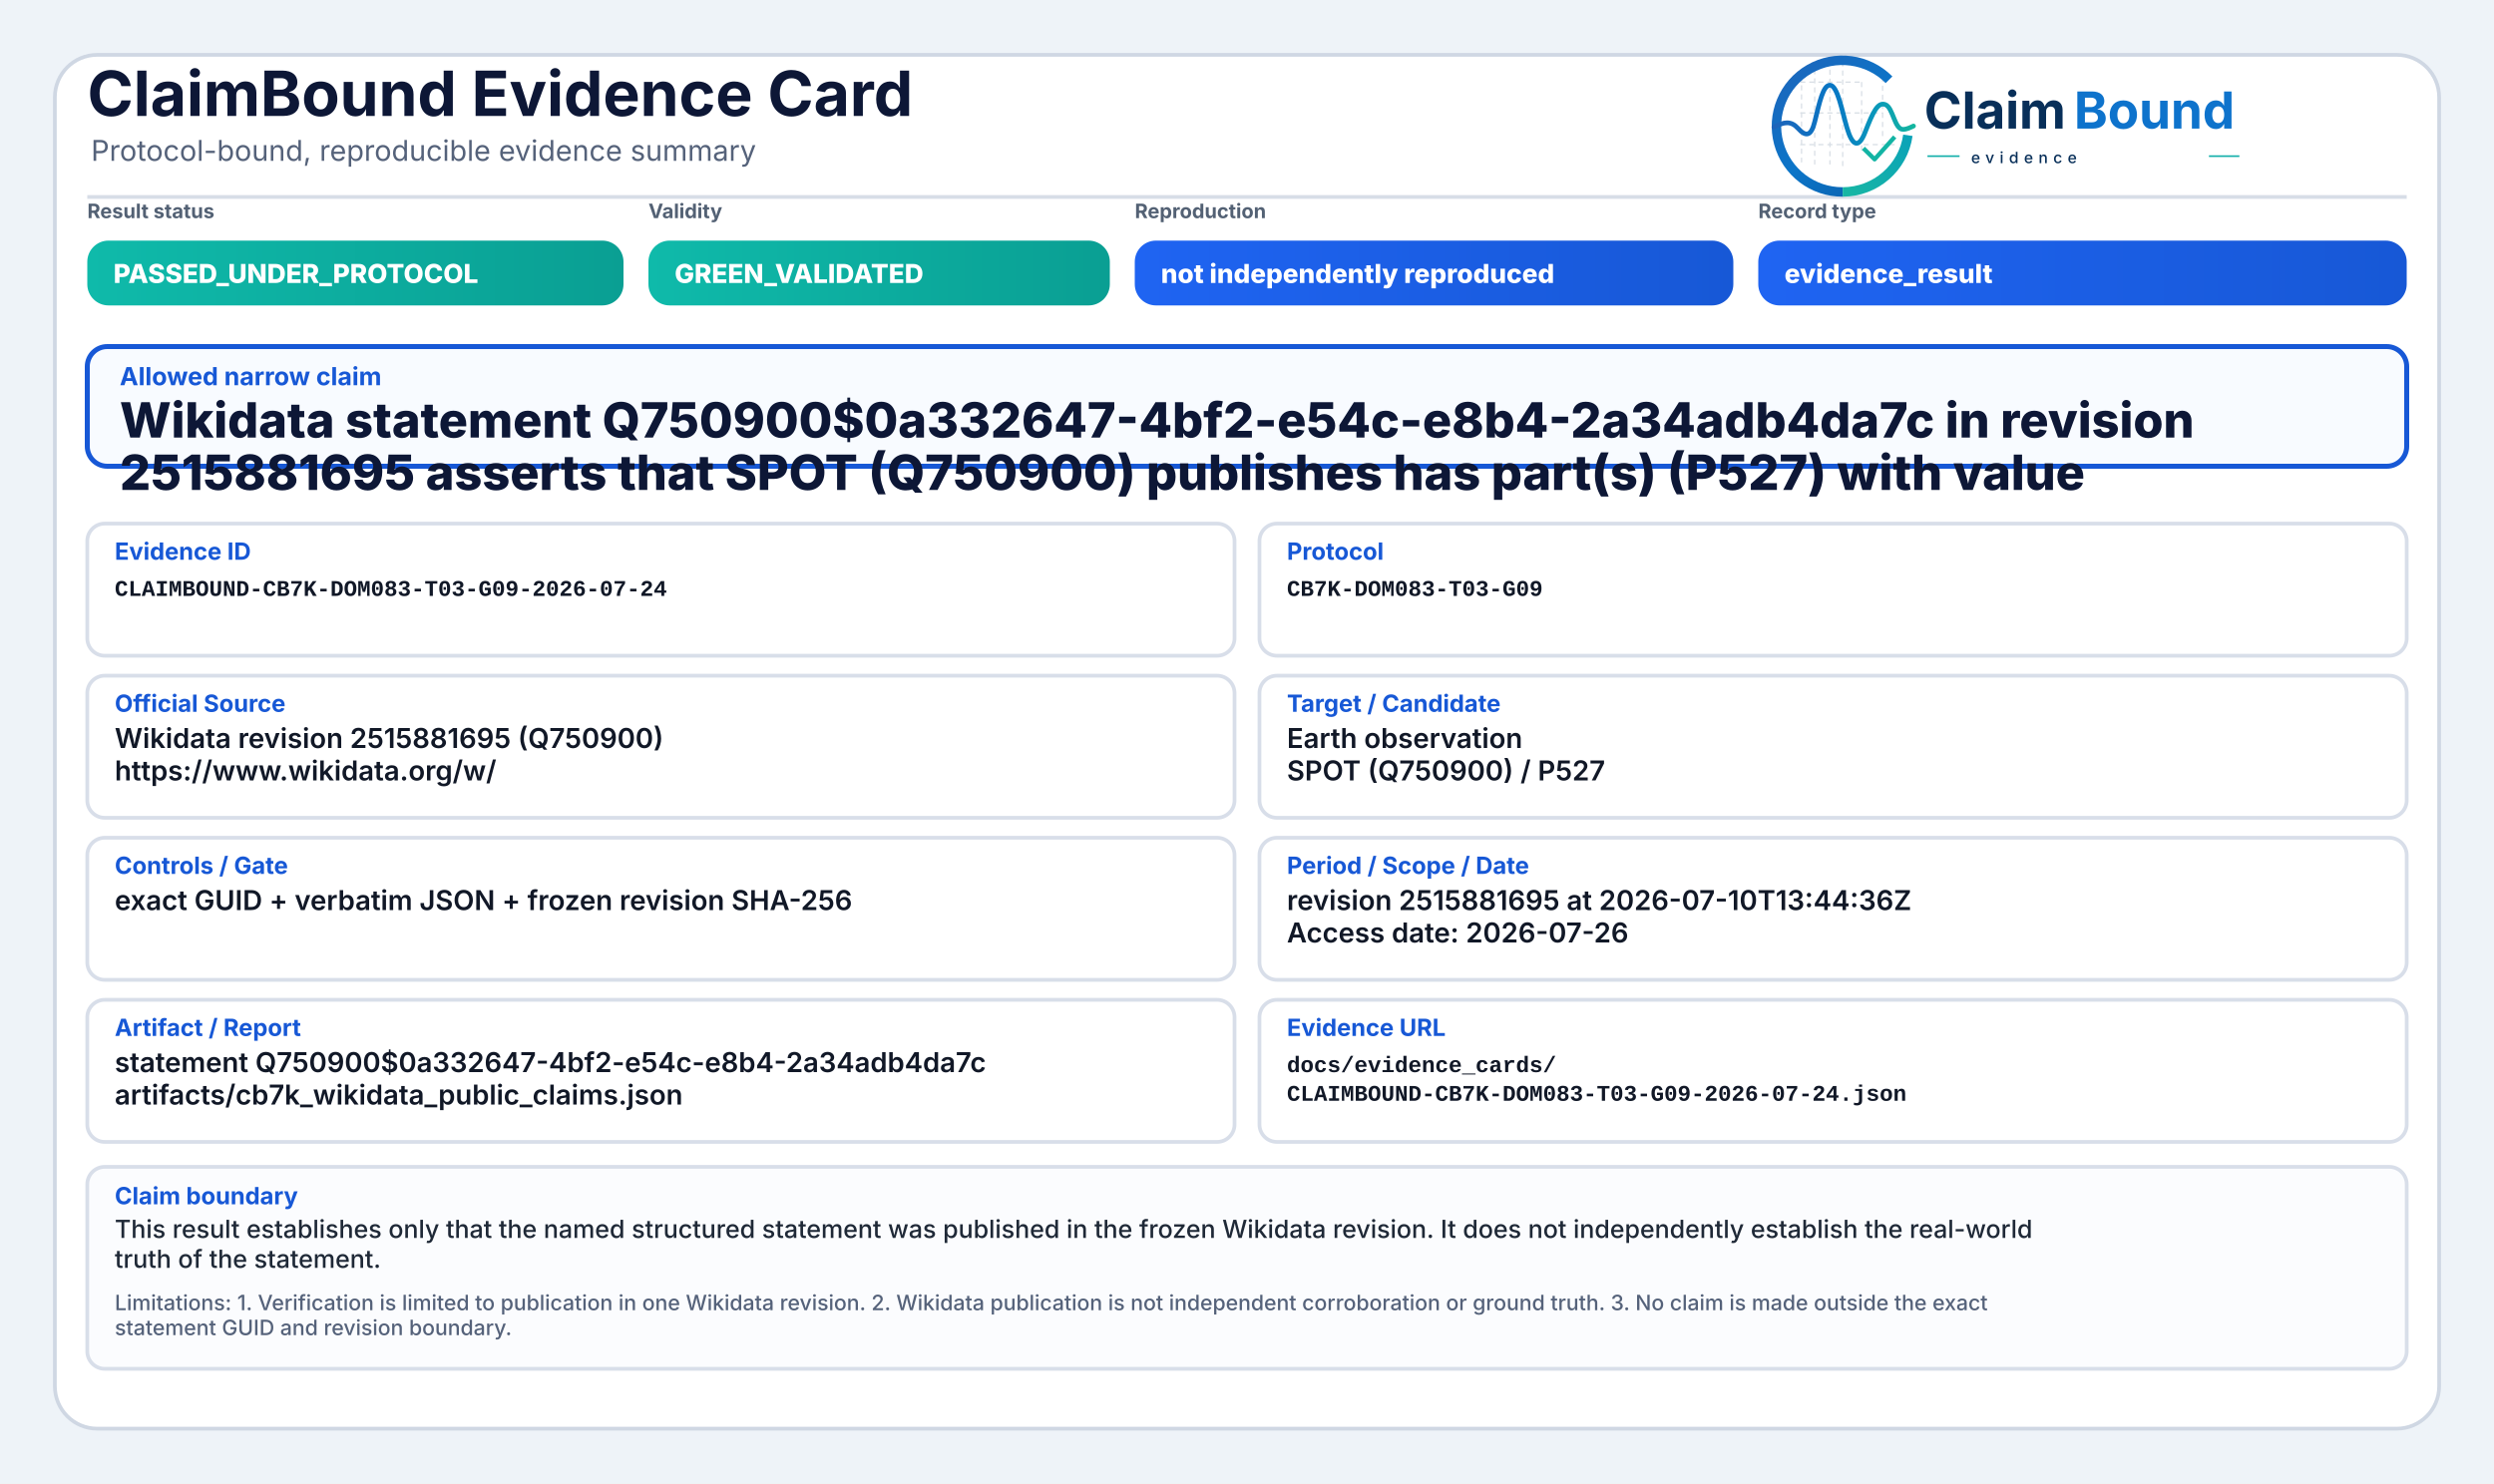
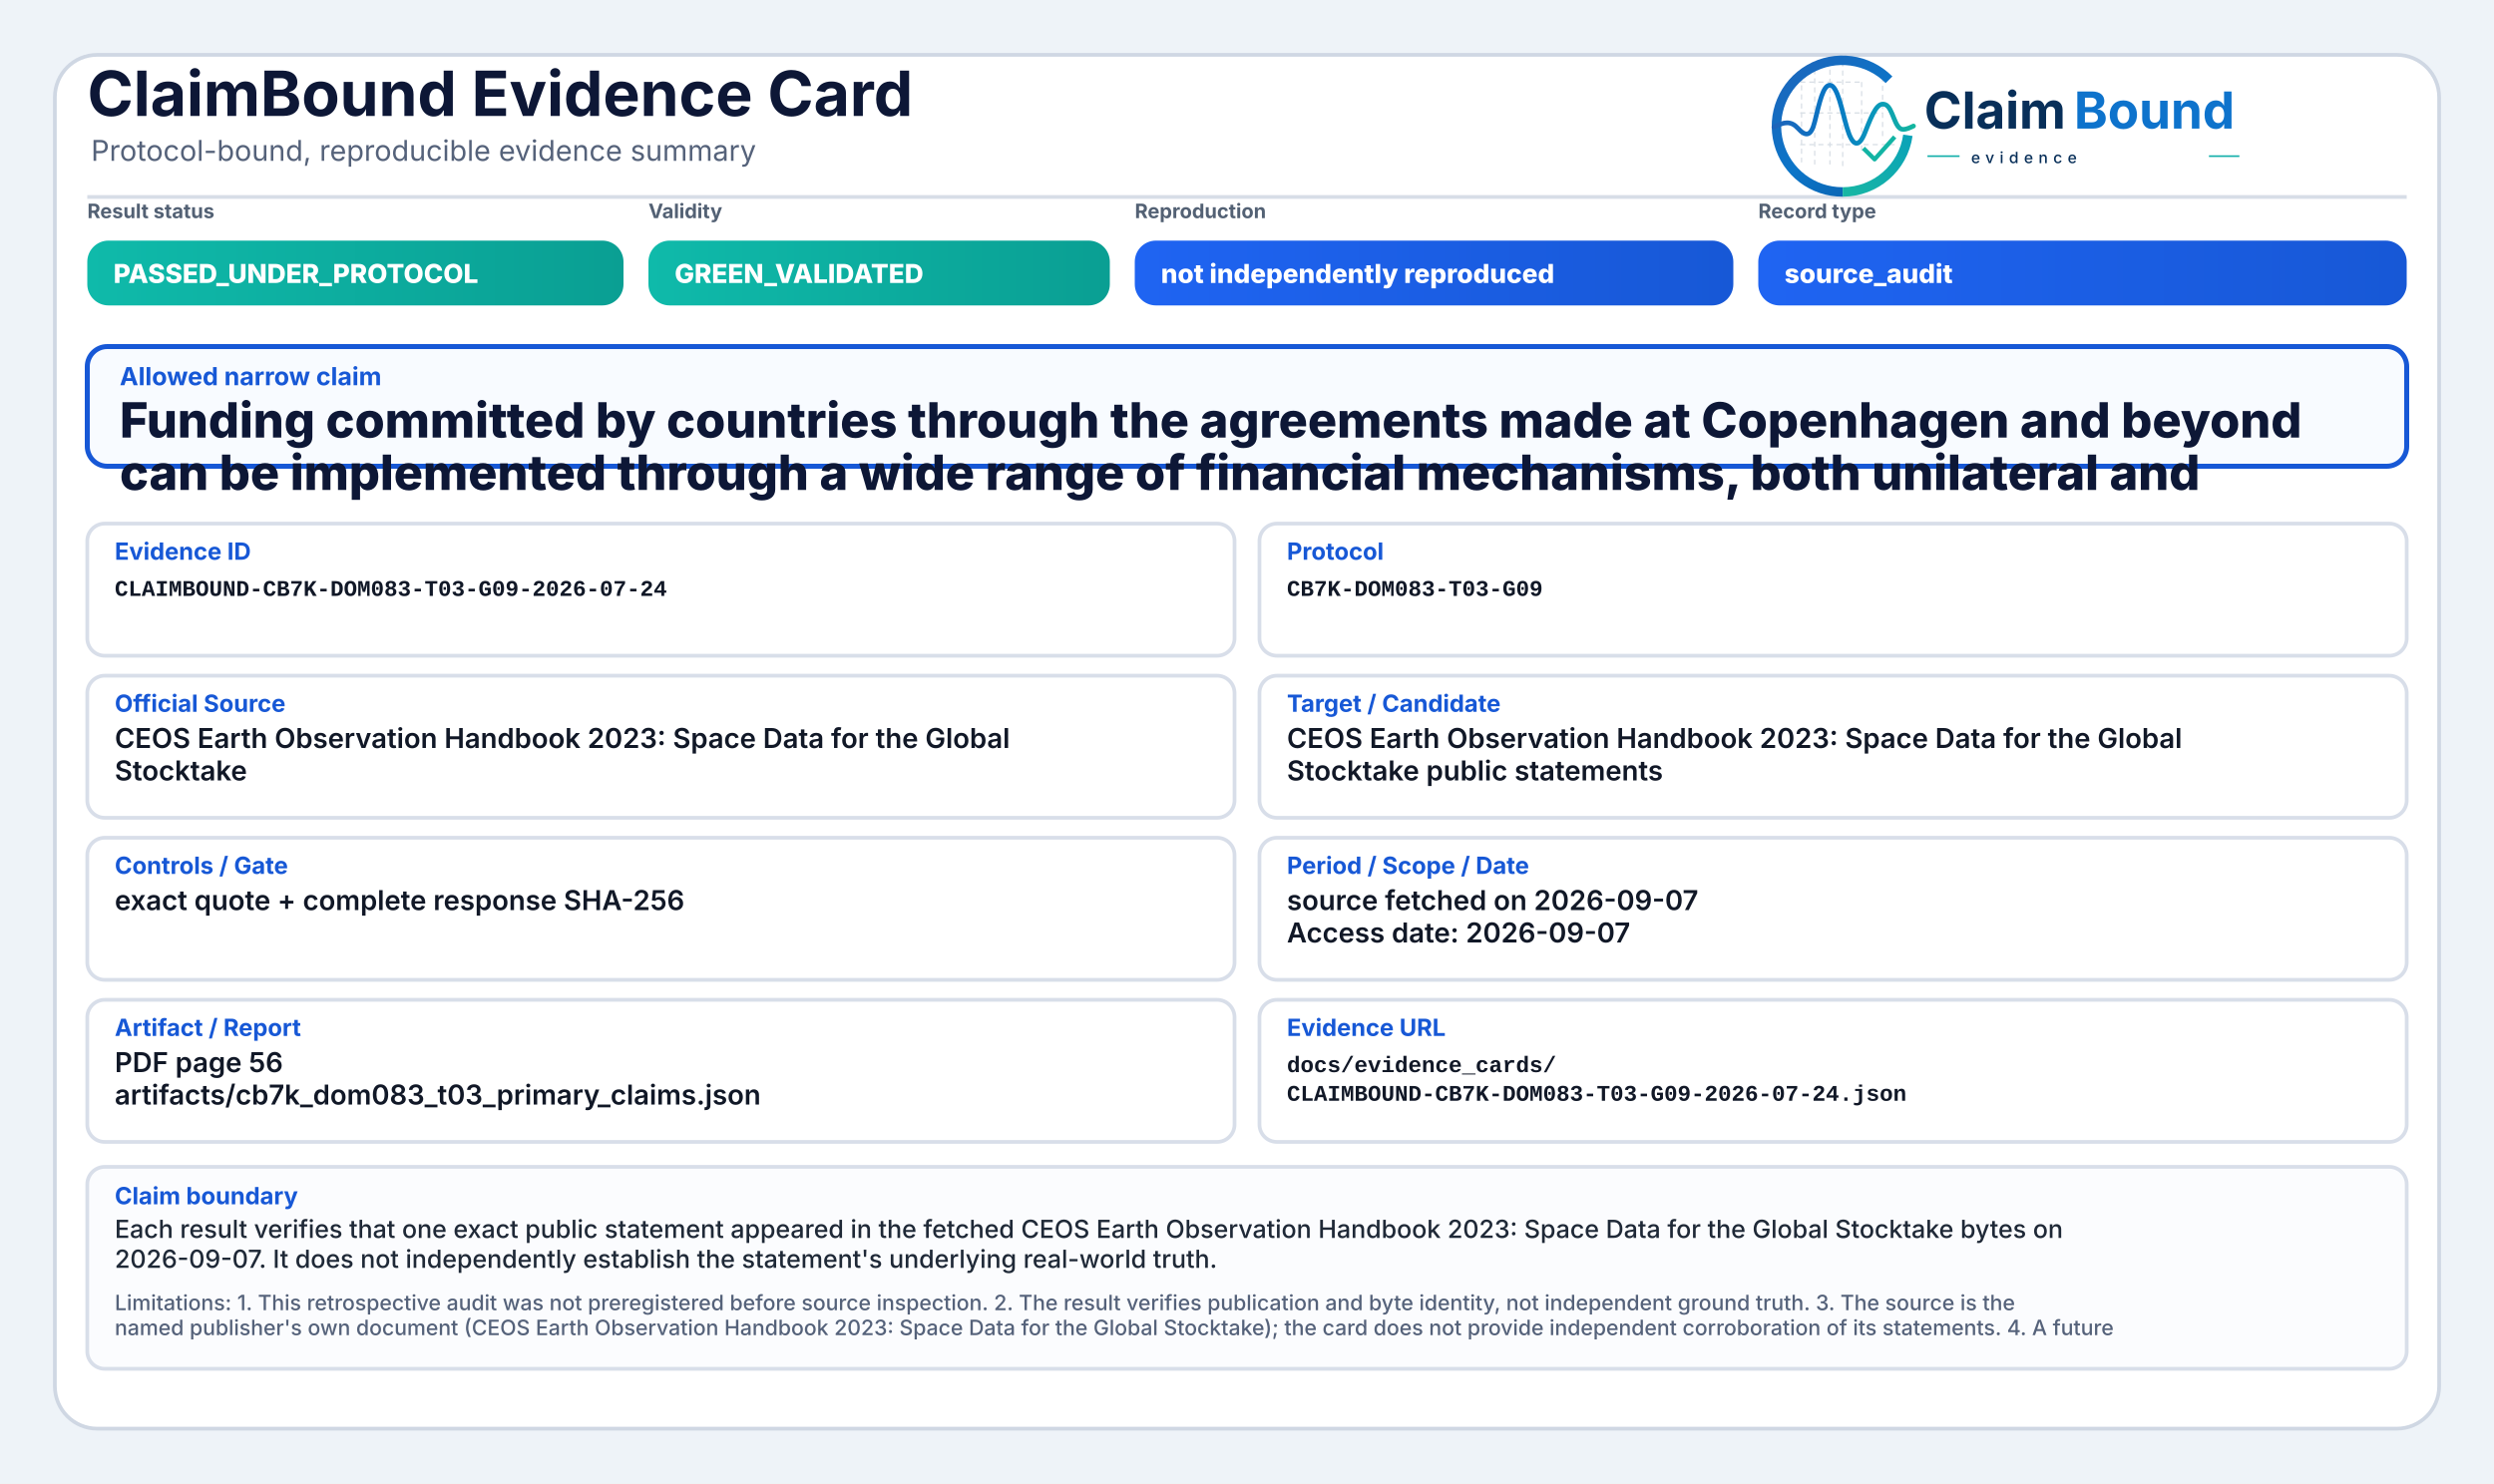
<svg xmlns="http://www.w3.org/2000/svg" width="2000" height="1190" viewBox="0 0 2000 1190" role="img" aria-label="ClaimBound Evidence Card">
  <defs>
    <linearGradient id="greenGrad" x1="0" y1="0" x2="1" y2="0">
      <stop offset="0%" stop-color="#0fbaaa" />
      <stop offset="100%" stop-color="#0a9f93" />
    </linearGradient>
    <linearGradient id="yellowGrad" x1="0" y1="0" x2="1" y2="0">
      <stop offset="0%" stop-color="#fbbf24" />
      <stop offset="100%" stop-color="#d97706" />
    </linearGradient>
    <linearGradient id="amberGrad" x1="0" y1="0" x2="1" y2="0">
      <stop offset="0%" stop-color="#f97316" />
      <stop offset="100%" stop-color="#c2410c" />
    </linearGradient>
    <linearGradient id="redGrad" x1="0" y1="0" x2="1" y2="0">
      <stop offset="0%" stop-color="#ef4444" />
      <stop offset="100%" stop-color="#b91c1c" />
    </linearGradient>
    <linearGradient id="grayGrad" x1="0" y1="0" x2="1" y2="0">
      <stop offset="0%" stop-color="#64748b" />
      <stop offset="100%" stop-color="#475569" />
    </linearGradient>
    <linearGradient id="blueGrad" x1="0" y1="0" x2="1" y2="0">
      <stop offset="0%" stop-color="#1f64f2" />
      <stop offset="100%" stop-color="#1758d6" />
    </linearGradient>
    <linearGradient id="logoRingBlue" x1="73" y1="453" x2="348" y2="793" gradientUnits="userSpaceOnUse">
      <stop offset="0" stop-color="#1E64BA" />
      <stop offset="0.55" stop-color="#0C75C8" />
      <stop offset="1" stop-color="#0A5FAB" />
    </linearGradient>
    <linearGradient id="logoRingTeal" x1="221" y1="792" x2="403" y2="594" gradientUnits="userSpaceOnUse">
      <stop offset="0" stop-color="#18B7A3" />
      <stop offset="1" stop-color="#089EBC" />
    </linearGradient>
    <linearGradient id="logoSignalGradient" x1="61" y1="628" x2="404" y2="628" gradientUnits="userSpaceOnUse">
      <stop offset="0" stop-color="#1E64BA" />
      <stop offset="0.43" stop-color="#0877C4" />
      <stop offset="0.72" stop-color="#0A97BB" />
      <stop offset="1" stop-color="#14B69E" />
    </linearGradient>
  </defs>
  <rect x="0" y="0" width="2000" height="1190" fill="#eef3f8" />
  <rect x="44" y="44" width="1912" height="1102" rx="34" fill="#ffffff" stroke="#cfd7e3" stroke-width="3" />
  <path d="M70 158 H1930" stroke="#d7dde7" stroke-width="3" />
  <text x="70" y="93" font-family="Inter, Segoe UI, Arial, sans-serif" font-size="50" font-weight="750" fill="#0d1736">ClaimBound Evidence Card</text>
  <text x="73" y="129" font-family="Inter, Segoe UI, Arial, sans-serif" font-size="23" font-weight="400" fill="#55627a">Protocol-bound, reproducible evidence summary</text>
  <g aria-label="ClaimBound evidence logo" transform="translate(1415,52) scale(0.33) translate(-40,-478)">
    <g stroke-linecap="butt" stroke-linejoin="round">
      <g stroke="#CBD3DC" stroke-width="3.2" stroke-linecap="round" stroke-dasharray="10 12" opacity="0.72">
        <path d="M130 507V714" />
        <path d="M162 490V719" />
        <path d="M199 491V719" />
        <path d="M230 471V726" />
        <path d="M276 521V690" />
        <path d="M327 508V650" />
        <path d="M128 520H277" />
        <path d="M128 595H327" />
        <path d="M128 672H355" />
      </g>
      <path d="M342.6 514.3A160 160 0 1 0 230 787" fill="none" stroke="url(#logoRingBlue)" stroke-width="23" />
      <path d="M230 787A160 160 0 0 0 388.4 649.3" fill="none" stroke="url(#logoRingTeal)" stroke-width="23" />
      <path d="M63 629.5C87 616.4 104.3 613.6 121.2 632.2C140.7 653.8 153.4 651.6 162.1 616.2C173.8 568.5 182.5 527.5 198.9 527.5C217.5 527.5 228.4 590.6 240.3 630.8C253.4 675.4 268.6 682.8 284.6 641.5C303.5 592.9 315.2 567.6 333.7 574.7C352.6 582 355.7 635.1 376.6 634.9C386.2 634.8 394 630.4 402 626.8" fill="none" stroke="url(#logoSignalGradient)" stroke-width="11.5" stroke-linecap="round" />
      <path d="M284 684.5L307.5 707.7L353 657" fill="none" stroke="#12B4A4" stroke-width="10.5" stroke-linecap="square" />
    </g>
    <text x="428" y="633" font-family="Inter, Segoe UI, Arial, sans-serif" font-size="124" font-weight="750" fill="#082F59" text-rendering="geometricPrecision">Claim</text>
    <text x="792" y="633" font-family="Inter, Segoe UI, Arial, sans-serif" font-size="124" font-weight="750" fill="#0E73CC" text-rendering="geometricPrecision">Bound</text>
    <line x1="436" y1="700" x2="514" y2="700" stroke="#11AFA9" stroke-width="4" />
    <text x="542" y="717" font-family="Inter, Segoe UI, Arial, sans-serif" font-size="38" font-weight="500" letter-spacing="13" fill="#082F59">evidence</text>
    <line x1="1120" y1="700" x2="1194" y2="700" stroke="#11AFA9" stroke-width="4" />
  </g>
  <text x="70" y="175" font-family="Inter, Segoe UI, Arial, sans-serif" font-size="16" font-weight="650" fill="#536174">Result status</text>
  <rect x="70" y="193" width="430" height="52" rx="17" fill="url(#greenGrad)" />
  <text x="91" y="227" font-family="Inter, Segoe UI, Arial, sans-serif" font-size="21" font-weight="800" fill="#ffffff">PASSED_UNDER_PROTOCOL</text>
  <text x="520" y="175" font-family="Inter, Segoe UI, Arial, sans-serif" font-size="16" font-weight="650" fill="#536174">Validity</text>
  <rect x="520" y="193" width="370" height="52" rx="17" fill="url(#greenGrad)" />
  <text x="541" y="227" font-family="Inter, Segoe UI, Arial, sans-serif" font-size="21" font-weight="800" fill="#ffffff">GREEN_VALIDATED</text>
  <text x="910" y="175" font-family="Inter, Segoe UI, Arial, sans-serif" font-size="16" font-weight="650" fill="#536174">Reproduction</text>
  <rect x="910" y="193" width="480" height="52" rx="17" fill="url(#blueGrad)" />
  <text x="931" y="227" font-family="Inter, Segoe UI, Arial, sans-serif" font-size="21" font-weight="800" fill="#ffffff">not independently reproduced</text>
  <text x="1410" y="175" font-family="Inter, Segoe UI, Arial, sans-serif" font-size="16" font-weight="650" fill="#536174">Record type</text>
  <rect x="1410" y="193" width="520" height="52" rx="17" fill="url(#blueGrad)" />
-   <text x="1431" y="227" font-family="Inter, Segoe UI, Arial, sans-serif" font-size="21" font-weight="800" fill="#ffffff">evidence_result</text>
+   <text x="1431" y="227" font-family="Inter, Segoe UI, Arial, sans-serif" font-size="21" font-weight="800" fill="#ffffff">source_audit</text>
  <rect x="70" y="278" width="1860" height="96" rx="16" fill="#f8fbff" stroke="#1758d6" stroke-width="4" />
  <text x="96" y="309" font-family="Inter, Segoe UI, Arial, sans-serif" font-size="20" font-weight="750" fill="#1758d6">Allowed narrow claim</text>
-   <text x="96" y="351" font-family="Inter, Segoe UI, Arial, sans-serif" font-size="39" font-weight="800" fill="#0d1736">Wikidata statement Q750900$0a332647-4bf2-e54c-e8b4-2a34adb4da7c in revision</text>
-   <text x="96" y="393" font-family="Inter, Segoe UI, Arial, sans-serif" font-size="39" font-weight="800" fill="#0d1736">2515881695 asserts that SPOT (Q750900) publishes has part(s) (P527) with value</text>
+   <text x="96" y="351" font-family="Inter, Segoe UI, Arial, sans-serif" font-size="39" font-weight="800" fill="#0d1736">Funding committed by countries through the agreements made at Copenhagen and beyond</text>
+   <text x="96" y="393" font-family="Inter, Segoe UI, Arial, sans-serif" font-size="39" font-weight="800" fill="#0d1736">can be implemented through a wide range of financial mechanisms, both unilateral and</text>
  <rect x="70" y="420" width="920" height="106" rx="14" fill="#ffffff" stroke="#d8dee9" stroke-width="3" />
  <text x="92" y="449" font-family="Inter, Segoe UI, Arial, sans-serif" font-size="19" font-weight="750" fill="#1758d6">Evidence ID</text>
  <text x="92" y="478" font-family="SFMono-Regular, Consolas, Liberation Mono, monospace" font-size="18" font-weight="600" fill="#111827">CLAIMBOUND-CB7K-DOM083-T03-G09-2026-07-24</text>
  <rect x="1010" y="420" width="920" height="106" rx="14" fill="#ffffff" stroke="#d8dee9" stroke-width="3" />
  <text x="1032" y="449" font-family="Inter, Segoe UI, Arial, sans-serif" font-size="19" font-weight="750" fill="#1758d6">Protocol</text>
  <text x="1032" y="478" font-family="SFMono-Regular, Consolas, Liberation Mono, monospace" font-size="18" font-weight="600" fill="#111827">CB7K-DOM083-T03-G09</text>
  <rect x="70" y="542" width="920" height="114" rx="14" fill="#ffffff" stroke="#d8dee9" stroke-width="3" />
  <text x="92" y="571" font-family="Inter, Segoe UI, Arial, sans-serif" font-size="19" font-weight="750" fill="#1758d6">Official Source</text>
-   <text x="92" y="600" font-family="Inter, Segoe UI, Arial, sans-serif" font-size="22" font-weight="600" fill="#111827">Wikidata revision 2515881695 (Q750900)</text>
-   <text x="92" y="626" font-family="Inter, Segoe UI, Arial, sans-serif" font-size="22" font-weight="600" fill="#111827">https://www.wikidata.org/w/</text>
+   <text x="92" y="600" font-family="Inter, Segoe UI, Arial, sans-serif" font-size="22" font-weight="600" fill="#111827">CEOS Earth Observation Handbook 2023: Space Data for the Global</text>
+   <text x="92" y="626" font-family="Inter, Segoe UI, Arial, sans-serif" font-size="22" font-weight="600" fill="#111827">Stocktake</text>
  <rect x="1010" y="542" width="920" height="114" rx="14" fill="#ffffff" stroke="#d8dee9" stroke-width="3" />
  <text x="1032" y="571" font-family="Inter, Segoe UI, Arial, sans-serif" font-size="19" font-weight="750" fill="#1758d6">Target / Candidate</text>
-   <text x="1032" y="600" font-family="Inter, Segoe UI, Arial, sans-serif" font-size="22" font-weight="600" fill="#111827">Earth observation</text>
-   <text x="1032" y="626" font-family="Inter, Segoe UI, Arial, sans-serif" font-size="22" font-weight="600" fill="#111827">SPOT (Q750900) / P527</text>
+   <text x="1032" y="600" font-family="Inter, Segoe UI, Arial, sans-serif" font-size="22" font-weight="600" fill="#111827">CEOS Earth Observation Handbook 2023: Space Data for the Global</text>
+   <text x="1032" y="626" font-family="Inter, Segoe UI, Arial, sans-serif" font-size="22" font-weight="600" fill="#111827">Stocktake public statements</text>
  <rect x="70" y="672" width="920" height="114" rx="14" fill="#ffffff" stroke="#d8dee9" stroke-width="3" />
  <text x="92" y="701" font-family="Inter, Segoe UI, Arial, sans-serif" font-size="19" font-weight="750" fill="#1758d6">Controls / Gate</text>
-   <text x="92" y="730" font-family="Inter, Segoe UI, Arial, sans-serif" font-size="22" font-weight="600" fill="#111827">exact GUID + verbatim JSON + frozen revision SHA-256</text>
+   <text x="92" y="730" font-family="Inter, Segoe UI, Arial, sans-serif" font-size="22" font-weight="600" fill="#111827">exact quote + complete response SHA-256</text>
  <rect x="1010" y="672" width="920" height="114" rx="14" fill="#ffffff" stroke="#d8dee9" stroke-width="3" />
  <text x="1032" y="701" font-family="Inter, Segoe UI, Arial, sans-serif" font-size="19" font-weight="750" fill="#1758d6">Period / Scope / Date</text>
-   <text x="1032" y="730" font-family="Inter, Segoe UI, Arial, sans-serif" font-size="22" font-weight="600" fill="#111827">revision 2515881695 at 2026-07-10T13:44:36Z</text>
-   <text x="1032" y="756" font-family="Inter, Segoe UI, Arial, sans-serif" font-size="22" font-weight="600" fill="#111827">Access date: 2026-07-26</text>
+   <text x="1032" y="730" font-family="Inter, Segoe UI, Arial, sans-serif" font-size="22" font-weight="600" fill="#111827">source fetched on 2026-09-07</text>
+   <text x="1032" y="756" font-family="Inter, Segoe UI, Arial, sans-serif" font-size="22" font-weight="600" fill="#111827">Access date: 2026-09-07</text>
  <rect x="70" y="802" width="920" height="114" rx="14" fill="#ffffff" stroke="#d8dee9" stroke-width="3" />
  <text x="92" y="831" font-family="Inter, Segoe UI, Arial, sans-serif" font-size="19" font-weight="750" fill="#1758d6">Artifact / Report</text>
-   <text x="92" y="860" font-family="Inter, Segoe UI, Arial, sans-serif" font-size="22" font-weight="600" fill="#111827">statement Q750900$0a332647-4bf2-e54c-e8b4-2a34adb4da7c</text>
-   <text x="92" y="886" font-family="Inter, Segoe UI, Arial, sans-serif" font-size="22" font-weight="600" fill="#111827">artifacts/cb7k_wikidata_public_claims.json</text>
+   <text x="92" y="860" font-family="Inter, Segoe UI, Arial, sans-serif" font-size="22" font-weight="600" fill="#111827">PDF page 56</text>
+   <text x="92" y="886" font-family="Inter, Segoe UI, Arial, sans-serif" font-size="22" font-weight="600" fill="#111827">artifacts/cb7k_dom083_t03_primary_claims.json</text>
  <rect x="1010" y="802" width="920" height="114" rx="14" fill="#ffffff" stroke="#d8dee9" stroke-width="3" />
  <text x="1032" y="831" font-family="Inter, Segoe UI, Arial, sans-serif" font-size="19" font-weight="750" fill="#1758d6">Evidence URL</text>
  <text x="1032" y="860" font-family="SFMono-Regular, Consolas, Liberation Mono, monospace" font-size="18" font-weight="600" fill="#111827">docs/evidence_cards/</text>
  <text x="1032" y="883" font-family="SFMono-Regular, Consolas, Liberation Mono, monospace" font-size="18" font-weight="600" fill="#111827">CLAIMBOUND-CB7K-DOM083-T03-G09-2026-07-24.json</text>
  <rect x="70" y="936" width="1860" height="162" rx="14" fill="#fbfcfe" stroke="#d8dee9" stroke-width="3" />
  <text x="92" y="966" font-family="Inter, Segoe UI, Arial, sans-serif" font-size="19" font-weight="750" fill="#1758d6">Claim boundary</text>
-   <text x="92" y="993" font-family="Inter, Segoe UI, Arial, sans-serif" font-size="20" font-weight="500" fill="#1f2937">This result establishes only that the named structured statement was published in the frozen Wikidata revision. It does not independently establish the real-world</text>
-   <text x="92" y="1017" font-family="Inter, Segoe UI, Arial, sans-serif" font-size="20" font-weight="500" fill="#1f2937">truth of the statement.</text>
-   <text x="92" y="1051" font-family="Inter, Segoe UI, Arial, sans-serif" font-size="17" font-weight="500" fill="#55627a">Limitations: 1. Verification is limited to publication in one Wikidata revision. 2. Wikidata publication is not independent corroboration or ground truth. 3. No claim is made outside the exact</text>
-   <text x="92" y="1071" font-family="Inter, Segoe UI, Arial, sans-serif" font-size="17" font-weight="500" fill="#55627a">statement GUID and revision boundary.</text>
+   <text x="92" y="993" font-family="Inter, Segoe UI, Arial, sans-serif" font-size="20" font-weight="500" fill="#1f2937">Each result verifies that one exact public statement appeared in the fetched CEOS Earth Observation Handbook 2023: Space Data for the Global Stocktake bytes on</text>
+   <text x="92" y="1017" font-family="Inter, Segoe UI, Arial, sans-serif" font-size="20" font-weight="500" fill="#1f2937">2026-09-07. It does not independently establish the statement's underlying real-world truth.</text>
+   <text x="92" y="1051" font-family="Inter, Segoe UI, Arial, sans-serif" font-size="17" font-weight="500" fill="#55627a">Limitations: 1. This retrospective audit was not preregistered before source inspection. 2. The result verifies publication and byte identity, not independent ground truth. 3. The source is the</text>
+   <text x="92" y="1071" font-family="Inter, Segoe UI, Arial, sans-serif" font-size="17" font-weight="500" fill="#55627a">named publisher's own document (CEOS Earth Observation Handbook 2023: Space Data for the Global Stocktake); the card does not provide independent corroboration of its statements. 4. A future</text>
</svg>
